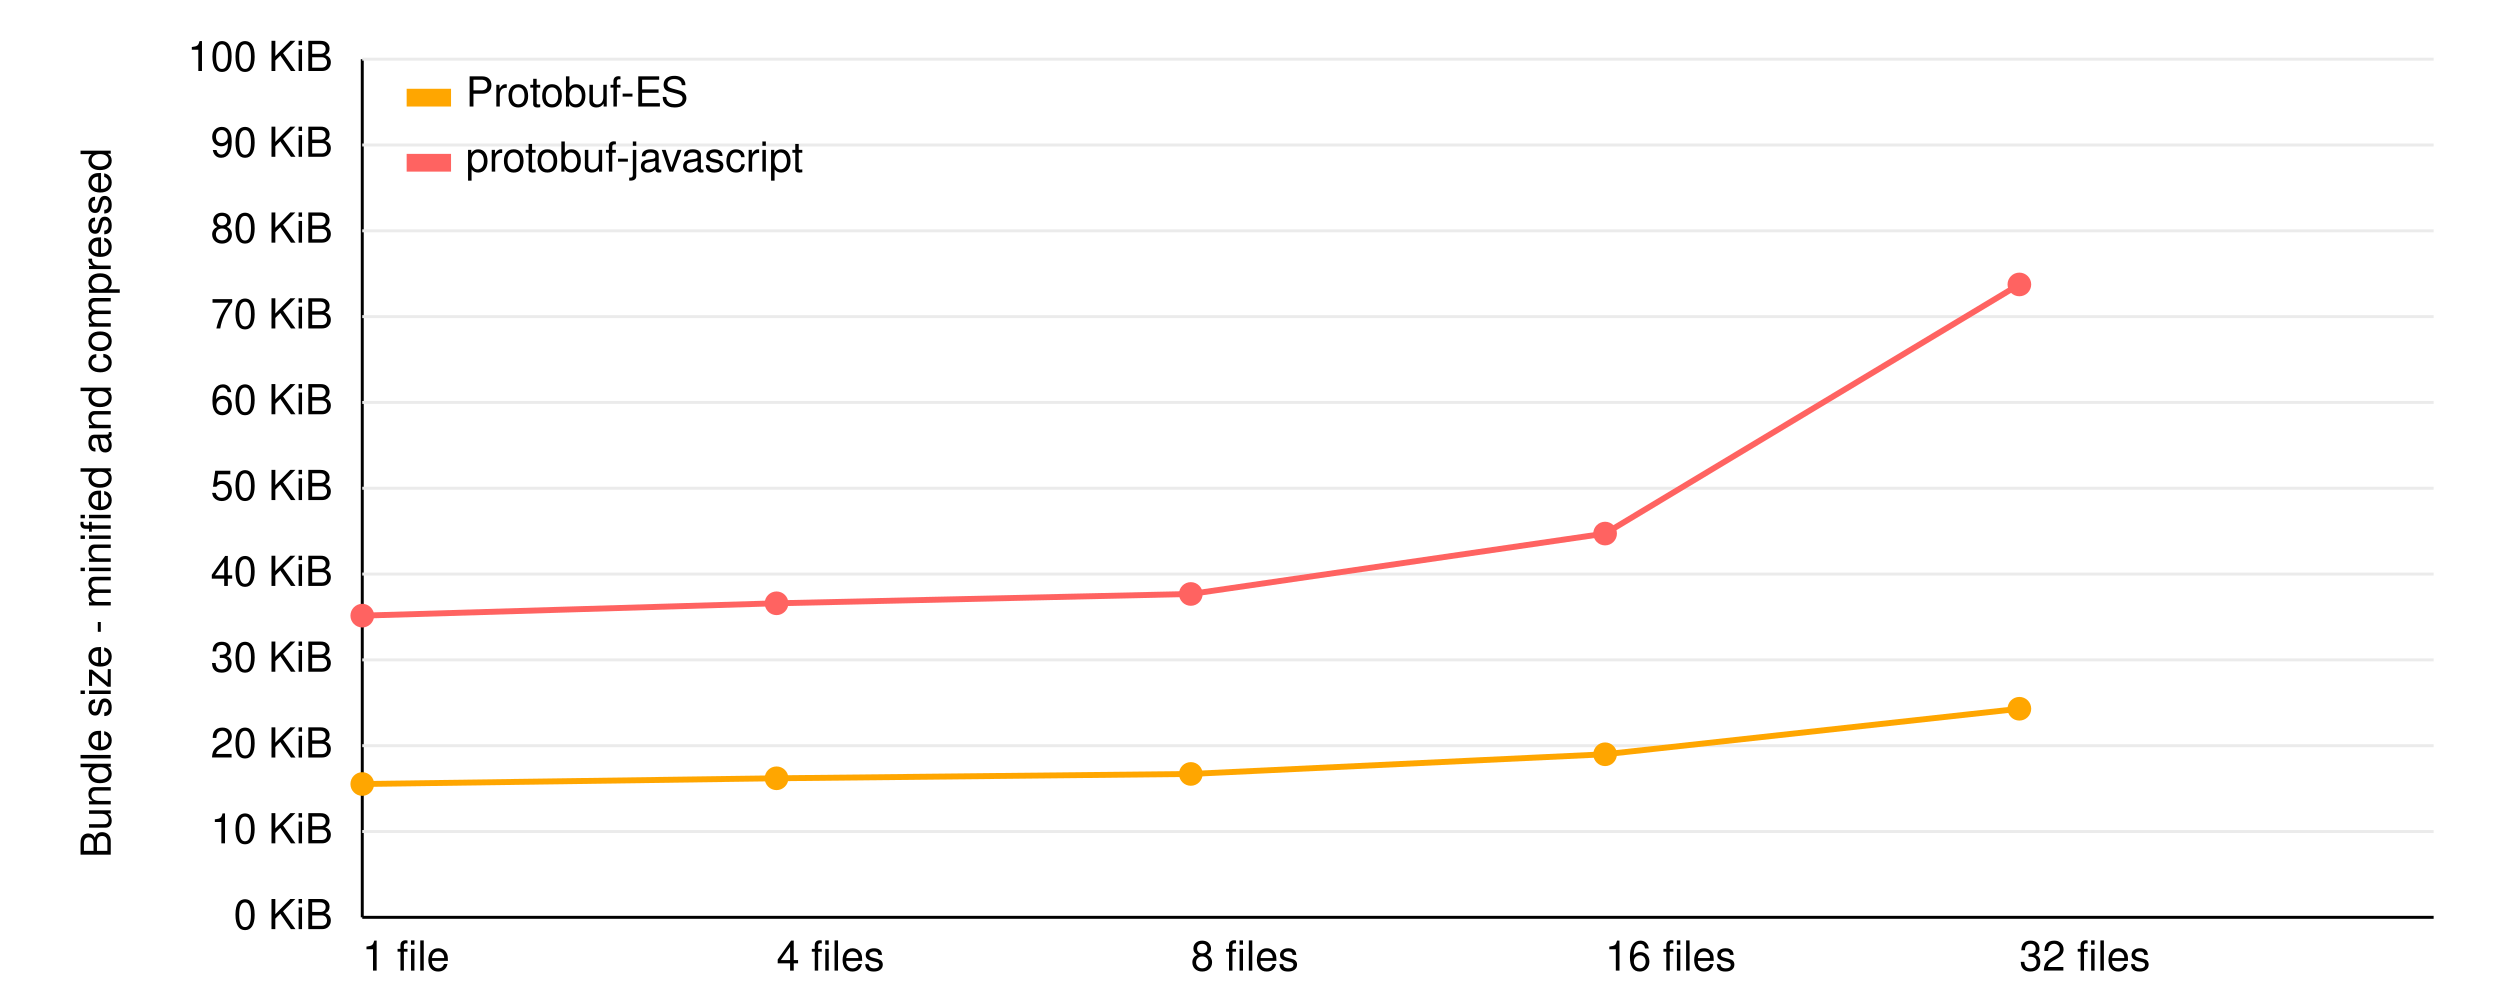
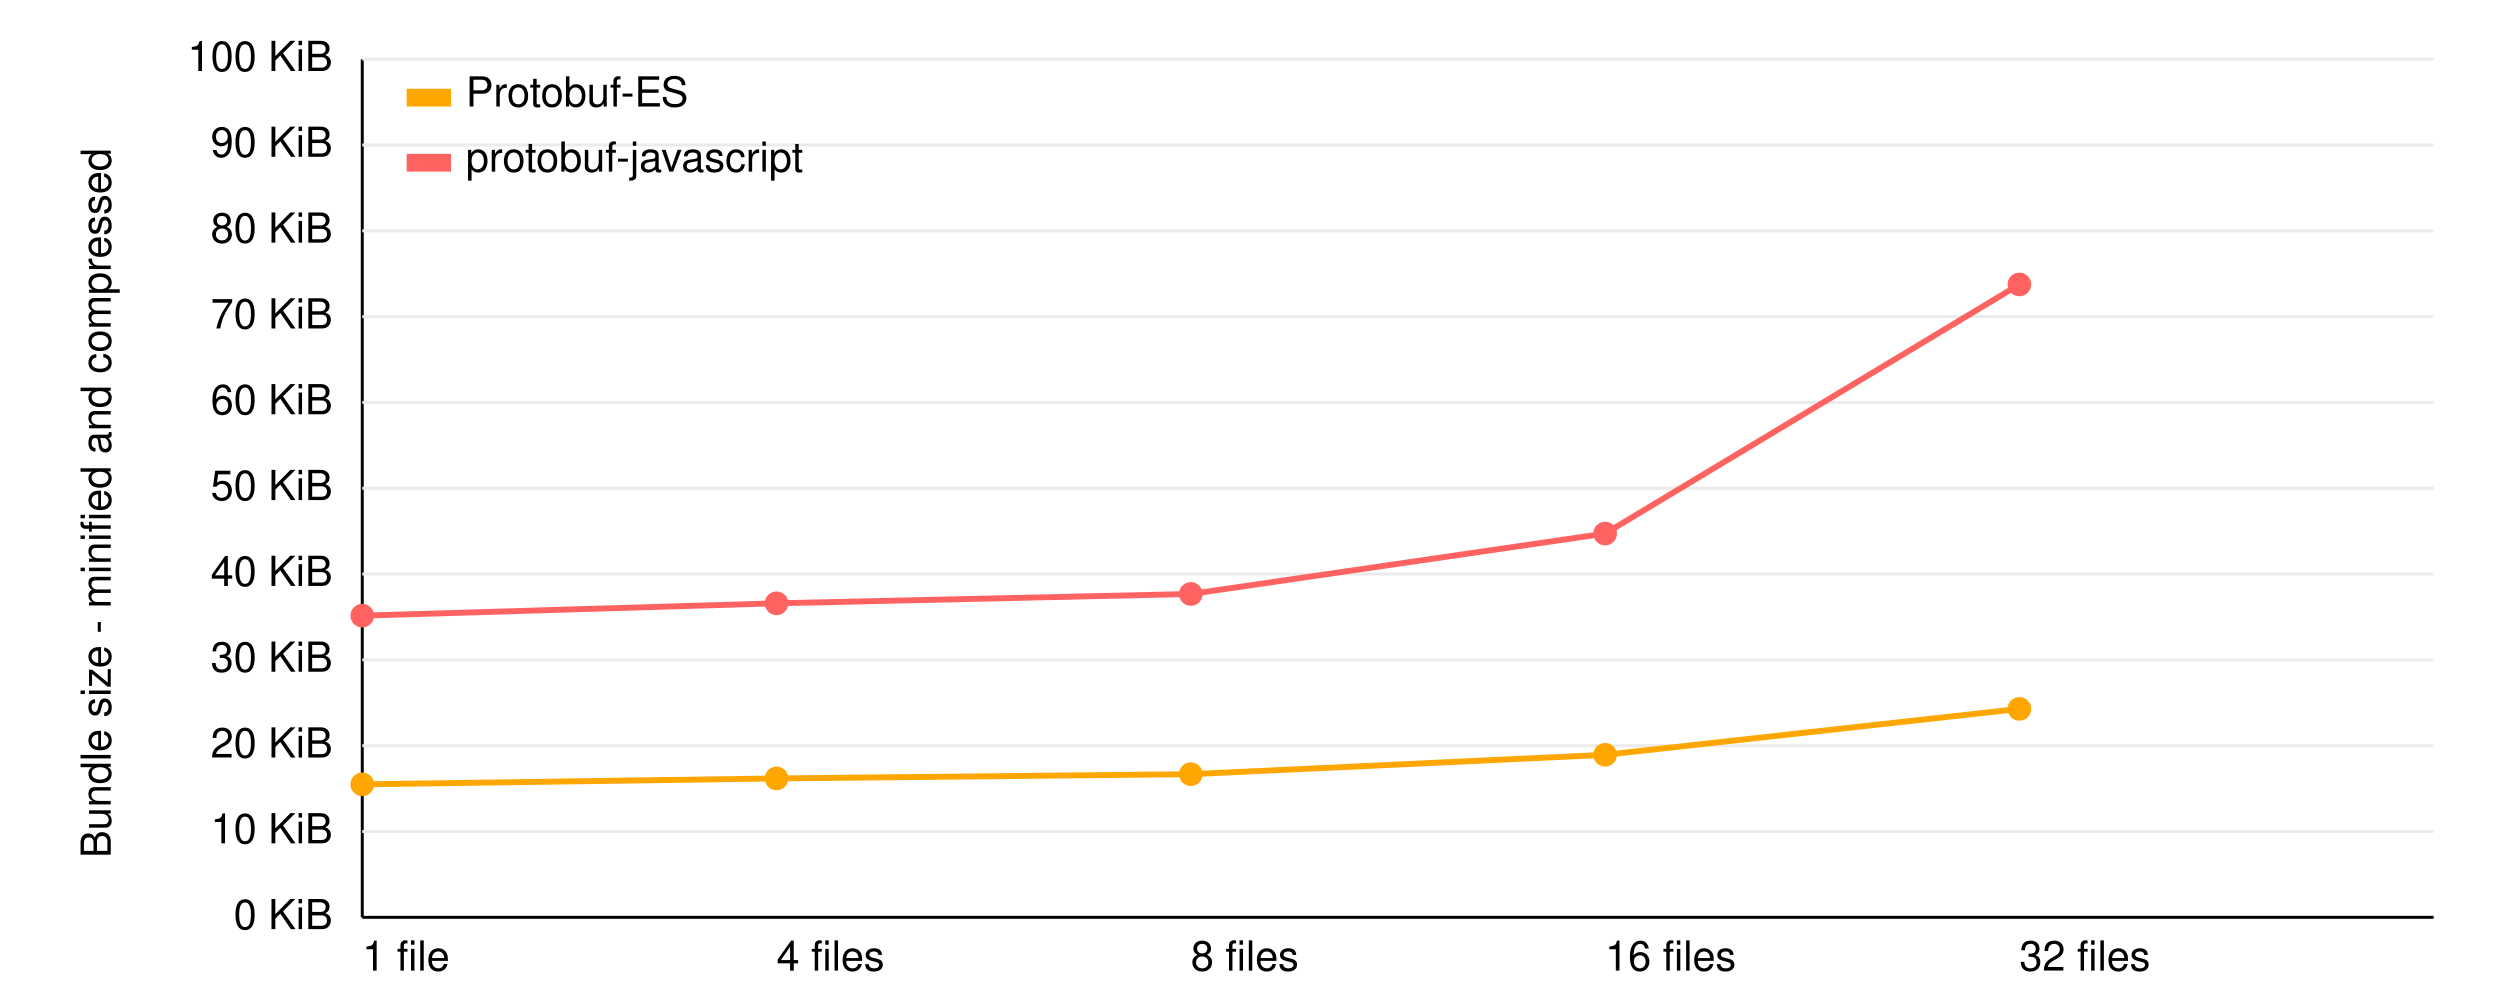
<svg xmlns="http://www.w3.org/2000/svg" version="1.1" width="820px" height="330px" viewBox="0 0 820 340" class="chart">
  <style>
      
      text {
        font: 14px Verdana, Helvetica, Arial, sans-serif;
      }
      
    </style>
  <g transform="translate(110,310)">
    <line y1="0" x2="700" stroke="black" />
    <text x="0" y="18" text-anchor="start">1 file</text>
    <text x="140" y="18" text-anchor="start">4 files</text>
    <text x="280" y="18" text-anchor="start">8 files</text>
    <text x="420" y="18" text-anchor="start">16 files</text>
    <text x="560" y="18" text-anchor="start">32 files</text>
  </g>
  <g transform="translate(110, 20)">
    <line x1="0" x2="0" y1="0" y2="290" stroke="black" />
    <g transform="rotate(-90), translate(-150,-85)">
      <text text-anchor="middle">Bundle size - minified and compressed</text>
    </g>
    <text x="-10" y="4" text-anchor="end">100 KiB</text>
    <line x1="0" x2="700" y1="0" y2="0" stroke="#ebebeb" />
    <text x="-10" y="33" text-anchor="end">90 KiB</text>
    <line x1="0" x2="700" y1="29" y2="29" stroke="#ebebeb" />
    <text x="-10" y="62" text-anchor="end">80 KiB</text>
    <line x1="0" x2="700" y1="58" y2="58" stroke="#ebebeb" />
    <text x="-10" y="91" text-anchor="end">70 KiB</text>
    <line x1="0" x2="700" y1="87" y2="87" stroke="#ebebeb" />
    <text x="-10" y="120" text-anchor="end">60 KiB</text>
    <line x1="0" x2="700" y1="116" y2="116" stroke="#ebebeb" />
    <text x="-10" y="149" text-anchor="end">50 KiB</text>
    <line x1="0" x2="700" y1="145" y2="145" stroke="#ebebeb" />
    <text x="-10" y="178" text-anchor="end">40 KiB</text>
    <line x1="0" x2="700" y1="174" y2="174" stroke="#ebebeb" />
    <text x="-10" y="207" text-anchor="end">30 KiB</text>
    <line x1="0" x2="700" y1="203" y2="203" stroke="#ebebeb" />
    <text x="-10" y="236" text-anchor="end">20 KiB</text>
    <line x1="0" x2="700" y1="232" y2="232" stroke="#ebebeb" />
    <text x="-10" y="265" text-anchor="end">10 KiB</text>
    <line x1="0" x2="700" y1="261" y2="261" stroke="#ebebeb" />
    <text x="-10" y="294" text-anchor="end">0 KiB</text>
  </g>
  <g transform="translate(110, 20)">
-     <polyline fill="none" stroke="#ffa600" stroke-width="2" points="0,244.951 140,243.014 280,241.547 420,234.894 560,219.516">
+     <polyline fill="none" stroke="#ffa600" stroke-width="2" points="0,245.047 140,243.065 280,241.623 420,235.078 560,219.559">
    </polyline>
-     <circle cx="0" cy="244.951" r="4" fill="#ffa600" />
-     <circle cx="140" cy="243.014" r="4" fill="#ffa600" />
-     <circle cx="280" cy="241.547" r="4" fill="#ffa600" />
-     <circle cx="420" cy="234.894" r="4" fill="#ffa600" />
-     <circle cx="560" cy="219.516" r="4" fill="#ffa600" />
+     <circle cx="0" cy="245.047" r="4" fill="#ffa600" />
+     <circle cx="140" cy="243.065" r="4" fill="#ffa600" />
+     <circle cx="280" cy="241.623" r="4" fill="#ffa600" />
+     <circle cx="420" cy="235.078" r="4" fill="#ffa600" />
+     <circle cx="560" cy="219.559" r="4" fill="#ffa600" />
  </g>
  <g transform="translate(110, 20)">
    <polyline fill="none" stroke="#ff6361" stroke-width="2" points="0,188.05 140,183.875 280,180.726 420,160.313 560,76.125">
    </polyline>
    <circle cx="0" cy="188.05" r="4" fill="#ff6361" />
    <circle cx="140" cy="183.875" r="4" fill="#ff6361" />
    <circle cx="280" cy="180.726" r="4" fill="#ff6361" />
    <circle cx="420" cy="160.313" r="4" fill="#ff6361" />
    <circle cx="560" cy="76.125" r="4" fill="#ff6361" />
  </g>
  <g transform="translate(125, 30)">
    <g transform="translate(0, 0)">
      <rect width="15" height="6" fill="#ffa600" />
      <text x="20" y="6">Protobuf-ES</text>
    </g>
    <g transform="translate(0, 22)">
      <rect width="15" height="6" fill="#ff6361" />
      <text x="20" y="6">protobuf-javascript</text>
    </g>
  </g>
</svg>
